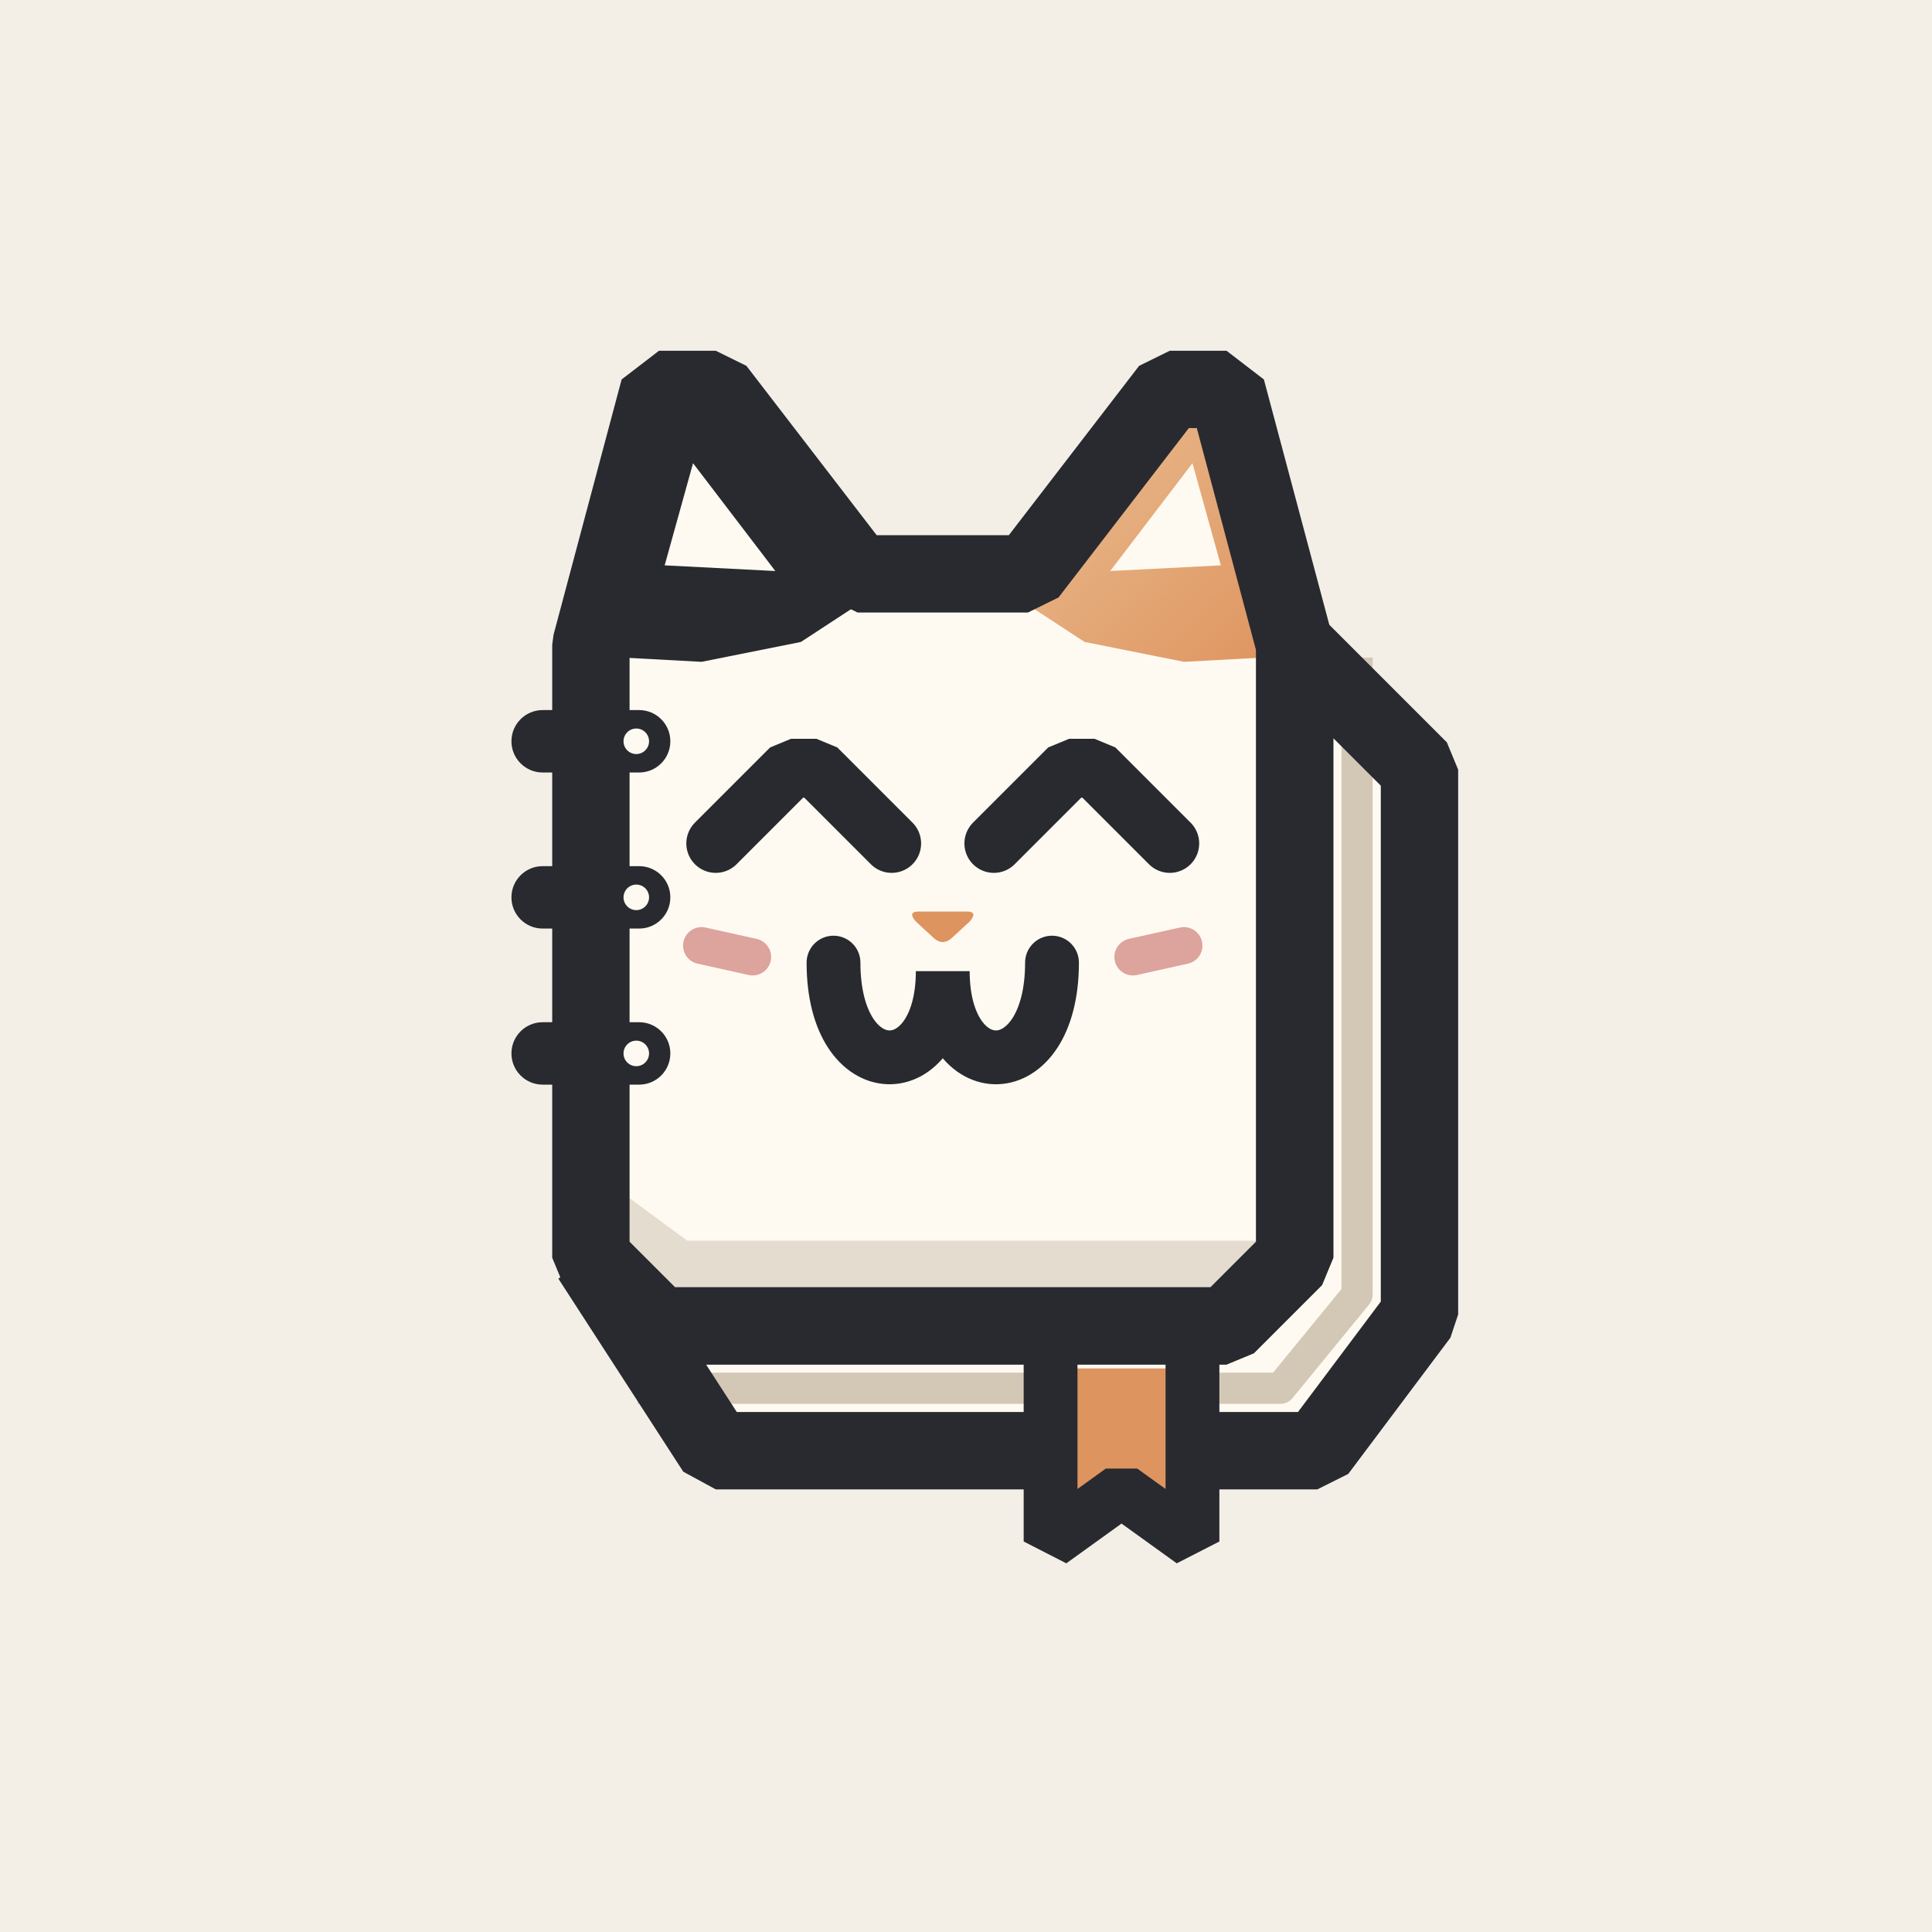
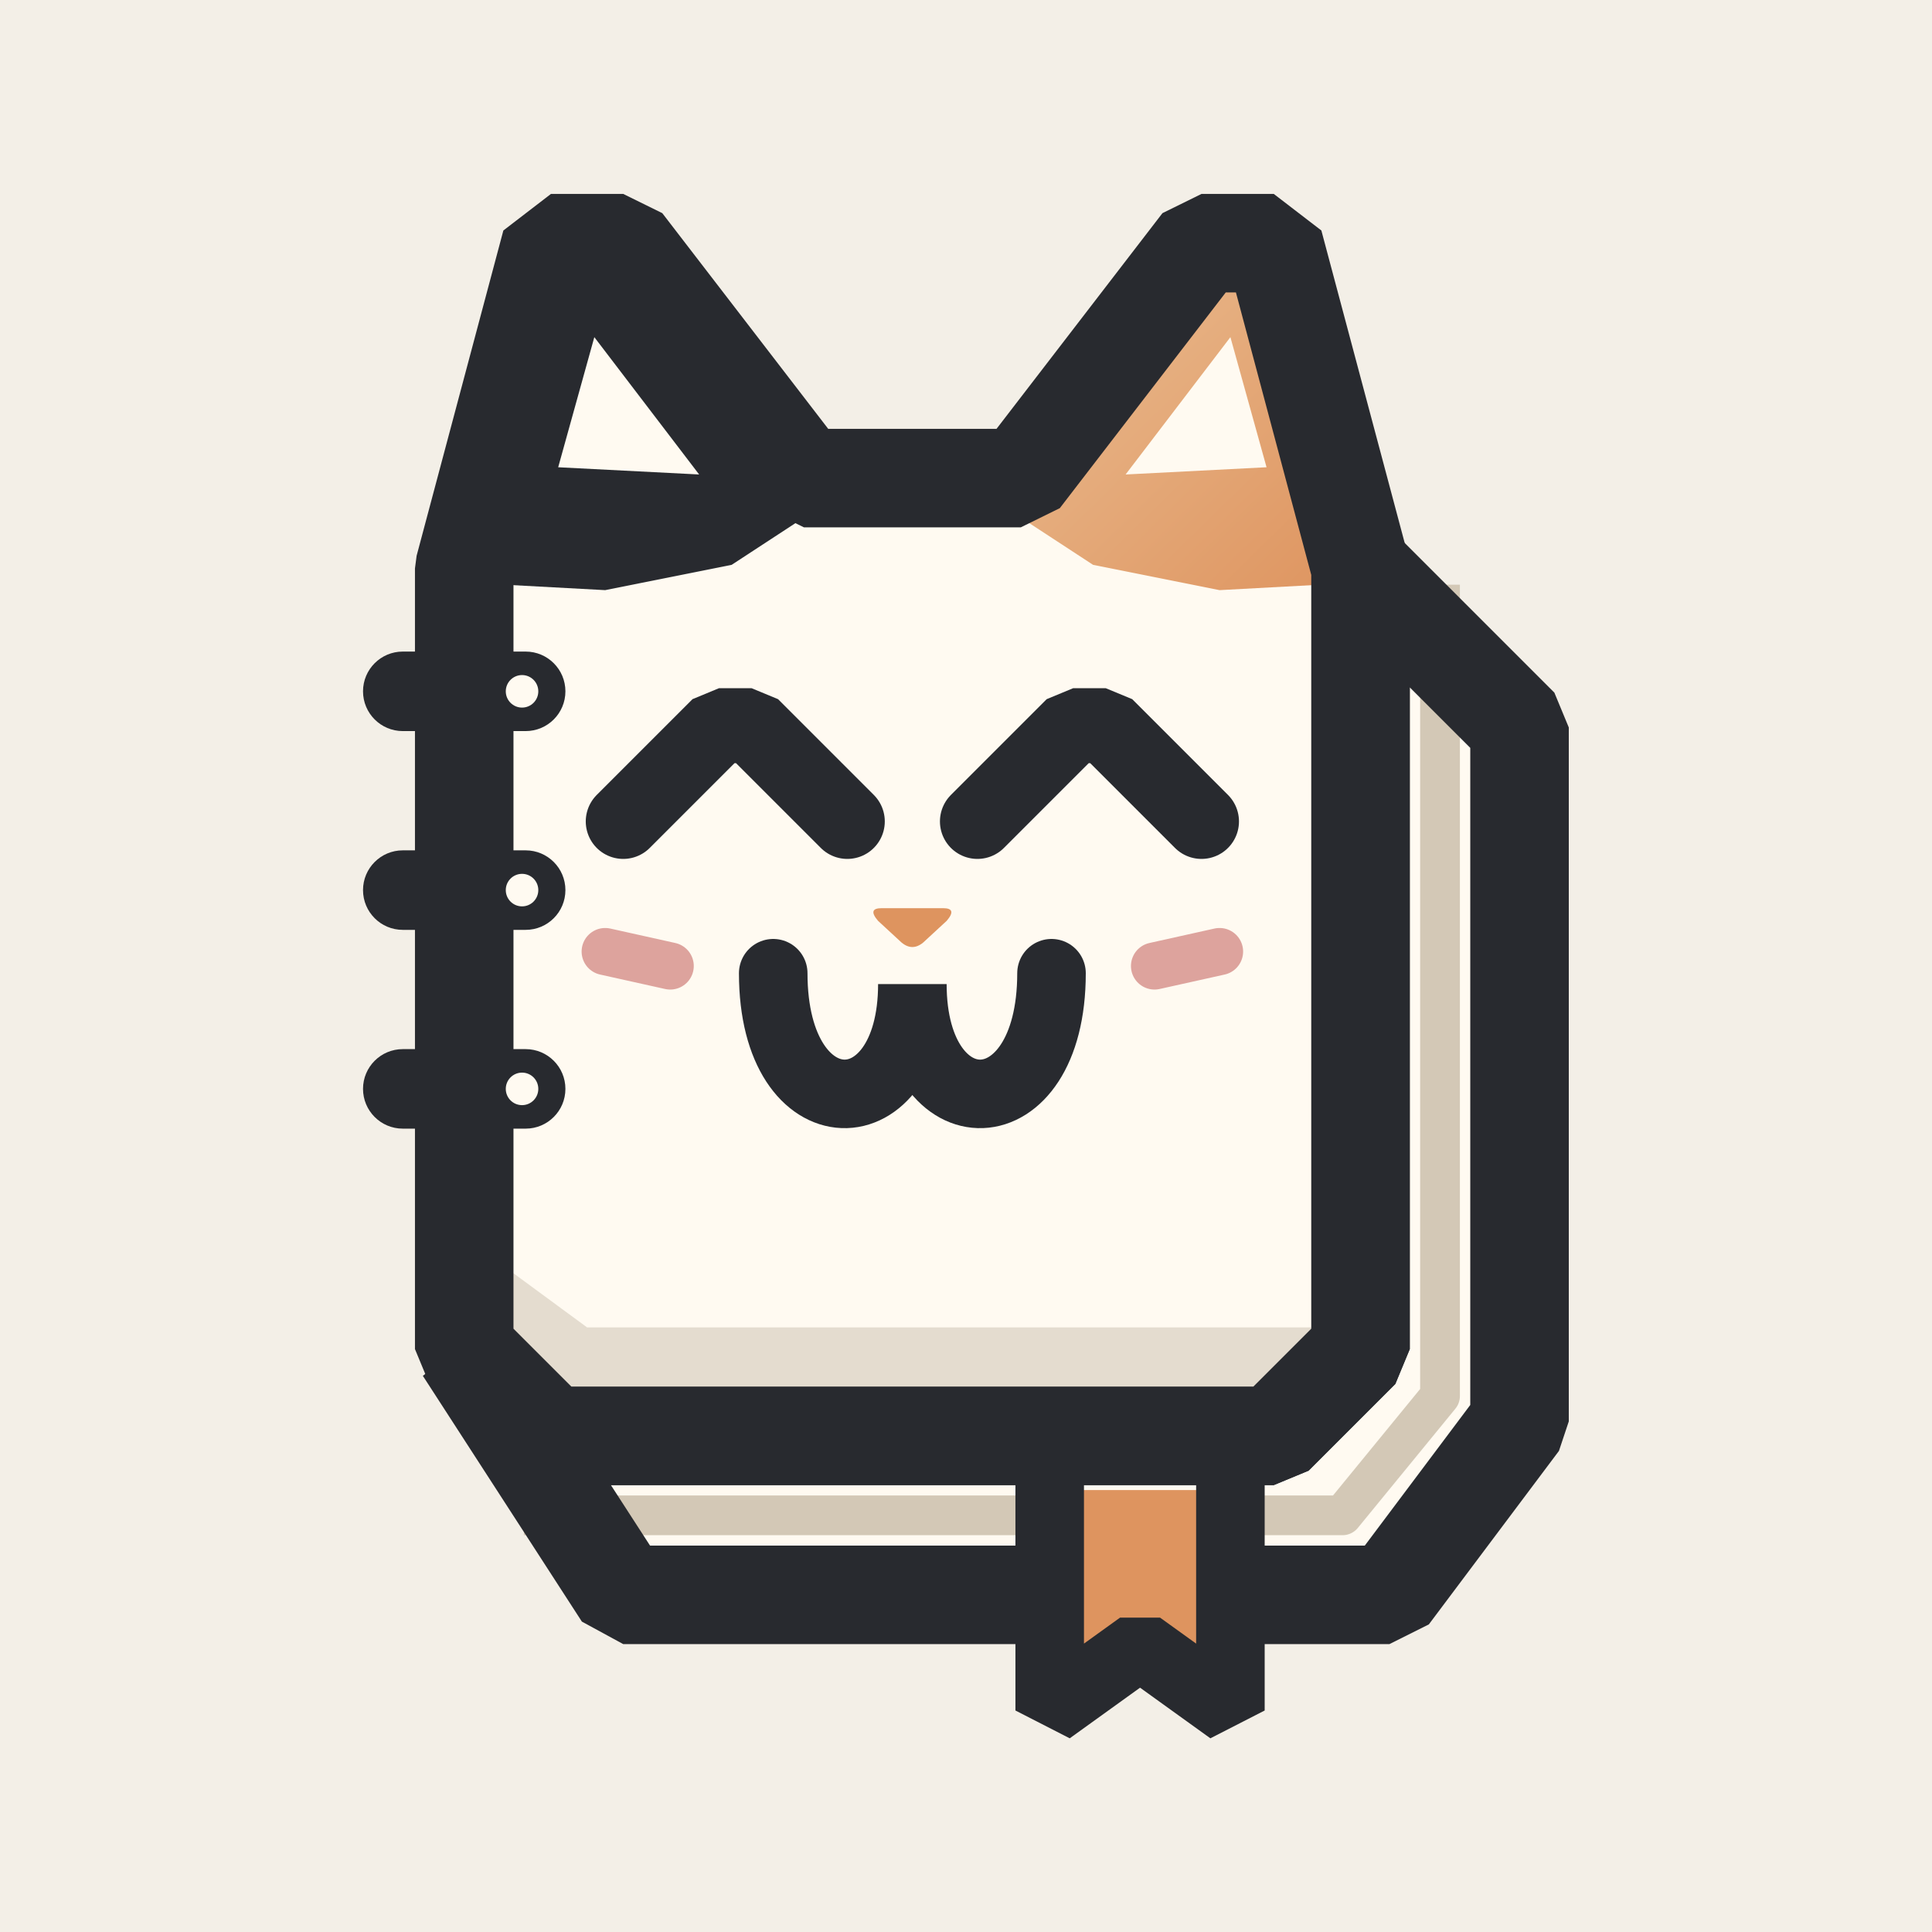
<svg xmlns="http://www.w3.org/2000/svg" viewBox="0 0 1280 1280">
  <defs data-name="Kit definitions" id="defs-muyoffm4-4c-4a4fcceb">
    <linearGradient id="ear-highlight" x1="0" y1="0" x2="1" y2="1">
      <stop offset="0" stop-color="#EBC095" />
      <stop offset="1" stop-color="#DE945F" />
    </linearGradient>
  </defs>
  <g id="background" data-name="Background" data-icon-layer="background">
    <rect id="background-desk" data-name="Desk" x="0" y="0" width="1280" height="1280" rx="0" ry="0" fill="#F3EFE7" stroke="none" stroke-width="0" />
  </g>
-   <g id="group-muyoffx7-54-df8a82fe" data-name="Notebook cat" transform="matrix(0.94 0 0 0.94 23 -24)">
+   <g id="group-muyoffx7-54-df8a82fe" data-name="Notebook cat" transform="matrix(1.197214 0 0 1.197214 -161.751 -198.05)">
    <g id="group-muyoffft-3q-fa5cd5a7" data-name="Page block" data-part="book/pages">
      <path id="path-muyoffft-3r-f4122141" data-name="Pages" d="M392 912L440 960H840L888 912V480L976 568V952L904 1048H480Z" fill="#FFFAF1" stroke="none" stroke-width="1" stroke-linecap="square" stroke-linejoin="bevel" />
      <path id="path-muyoffft-3s-6dabc1b2" data-name="Page line" d="M932 500V938L878 1004H436" fill="none" stroke="#D3C8B6" stroke-width="22" stroke-linecap="square" stroke-linejoin="round" />
      <path id="path-muyoffft-3t-e19770f8" data-name="Page outline" d="M392 912L440 960H840L888 912V480L976 568V952L904 1048H480Z" fill="none" stroke="#282A2F" stroke-width="54.52" stroke-linecap="square" stroke-linejoin="bevel" />
    </g>
    <g id="group-muyoffho-3w-00d8a61a" data-name="Bookmark tail" data-part="book/ribbon">
      <path id="path-muyoffho-3x-0ea88c1f" data-name="Ribbon" d="M716 990V1112L766 1076L816 1112V990" fill="#DE945F" stroke="#282A2F" stroke-width="37.93" stroke-linecap="square" stroke-linejoin="bevel" />
    </g>
    <g id="group-muyoffjv-40-c9c2d5fd" data-name="Cat cover" data-part="book/cover">
      <path id="path-muyoffjv-41-694831ea" data-name="Cover" d="M392 480L440 300H480L580 430H700L800 300H840L888 480V912L840 960H440L392 912Z" fill="#FFFAF1" stroke="none" stroke-width="1" stroke-linecap="square" stroke-linejoin="bevel" />
      <path id="path-muyoffjv-42-d08db8f0" data-name="Quiet lower facet" d="M392 850L460 900H888V912L840 960H440L392 912Z" fill="#E4DCCF" stroke="none" stroke-width="1" stroke-linecap="square" stroke-linejoin="bevel" />
    </g>
    <g id="group-muyoffm4-45-0eabf42b" data-name="Notebook ears" data-part="book/ears">
      <g id="group-muyoffm4-46-bbe1e33d" data-name="Left ear">
        <path id="path-muyoffm4-47-682ce11d" data-name="Charcoal ear patch" d="M396 488L440 300H480L592 444L540 478L470 492Z" fill="#282A2F" stroke="none" stroke-width="1" stroke-linecap="square" stroke-linejoin="bevel" />
        <path id="path-muyoffm4-48-ff956b25" data-name="Left ivory ear inset" d="M444 424L464 352L522 428Z" fill="#FFFAF1" stroke="none" stroke-width="1" stroke-linecap="square" stroke-linejoin="bevel" />
      </g>
      <g id="group-muyoffm4-49-1393d651" data-name="Right ear">
        <path id="path-muyoffm4-4a-ca909267" data-name="Apricot ear patch" d="M884 488L840 300H800L688 444L740 478L810 492Z" fill="url(#ear-highlight)" stroke="none" stroke-width="1" stroke-linecap="square" stroke-linejoin="bevel" />
        <path id="path-muyoffm4-4b-aa5c193e" data-name="Right ivory ear inset" d="M836 424L816 352L758 428Z" fill="#FFFAF1" stroke="none" stroke-width="1" stroke-linecap="square" stroke-linejoin="bevel" />
      </g>
    </g>
    <g id="group-muyoffoy-4f-81b04687" data-name="Cover outline" data-part="book/outline">
      <path id="path-muyoffoy-4g-3e52b3b3" data-name="Outline" d="M392 480L440 300H480L580 430H700L800 300H840L888 480V912L840 960H440L392 912Z" fill="none" stroke="#282A2F" stroke-width="54.52" stroke-linecap="square" stroke-linejoin="bevel" />
    </g>
    <g id="group-muyoffr2-4j-522c0635" data-name="Notebook rings" data-part="book/rings">
      <g id="group-muyoffr2-4k-24281d86" data-name="Ring 1">
        <rect id="rect-muyoffr2-4l-27c4b815" data-name="Loop" x="336" y="526" width="112" height="44" rx="22" ry="22" fill="#282A2F" stroke="none" stroke-width="0" />
        <ellipse id="ellipse-muyoffr2-4m-5b2eeead" data-name="Hole" cx="424" cy="548" rx="9" ry="9" fill="#FFFAF1" stroke="none" stroke-width="0" stroke-linecap="square" stroke-linejoin="bevel" />
      </g>
      <g id="group-muyoffr2-4n-63c2be70" data-name="Ring 2">
        <rect id="rect-muyoffr2-4o-4ad5aa6b" data-name="Loop" x="336" y="636" width="112" height="44" rx="22" ry="22" fill="#282A2F" stroke="none" stroke-width="0" />
        <ellipse id="ellipse-muyoffr2-4p-295a4de6" data-name="Hole" cx="424" cy="658" rx="9" ry="9" fill="#FFFAF1" stroke="none" stroke-width="0" stroke-linecap="square" stroke-linejoin="bevel" />
      </g>
      <g id="group-muyoffr2-4q-969d3c1a" data-name="Ring 3">
        <rect id="rect-muyoffr2-4r-8cde76fd" data-name="Loop" x="336" y="746" width="112" height="44" rx="22" ry="22" fill="#282A2F" stroke="none" stroke-width="0" />
        <ellipse id="ellipse-muyoffr2-4s-bea6f641" data-name="Hole" cx="424" cy="768" rx="9" ry="9" fill="#FFFAF1" stroke="none" stroke-width="0" stroke-linecap="square" stroke-linejoin="bevel" />
      </g>
    </g>
    <g id="group-muyofftq-4v-90e48064" data-name="Cover face" data-part="face/cover">
      <path id="path-muyofftq-4w-5bf0c383" data-name="Left happy eye" d="M480 620L533 567H551L604 620" fill="none" stroke="#282A2F" stroke-width="41.48" stroke-linecap="round" stroke-linejoin="bevel" />
      <path id="path-muyofftq-4x-064b583c" data-name="Right happy eye" d="M676 620L729 567H747L800 620" fill="none" stroke="#282A2F" stroke-width="41.48" stroke-linecap="round" stroke-linejoin="bevel" />
      <path id="path-muyofftq-4y-eb28840a" data-name="Soft triangular nose" d="M623 668H657Q665 668 659 675L646 687Q640 692 634 687L621 675Q615 668 623 668Z" fill="#DE945F" stroke="none" stroke-width="1" stroke-linecap="square" stroke-linejoin="bevel" />
      <path id="path-muyofftq-4z-bc625f68" data-name="Double smile" d="M563 704C563 792 640 792 640 710C640 792 717 792 717 704" fill="none" stroke="#282A2F" stroke-width="37.93" stroke-linecap="round" stroke-linejoin="bevel" />
      <path id="path-muyofftq-50-85c57667" data-name="Left rosy cheek" d="M470 692L506 700" fill="none" stroke="#DDA39D" stroke-width="26.07" stroke-linecap="round" stroke-linejoin="bevel" />
      <path id="path-muyofftq-51-445ecab4" data-name="Right rosy cheek" d="M774 700L810 692" fill="none" stroke="#DDA39D" stroke-width="26.07" stroke-linecap="round" stroke-linejoin="bevel" />
    </g>
  </g>
</svg>
